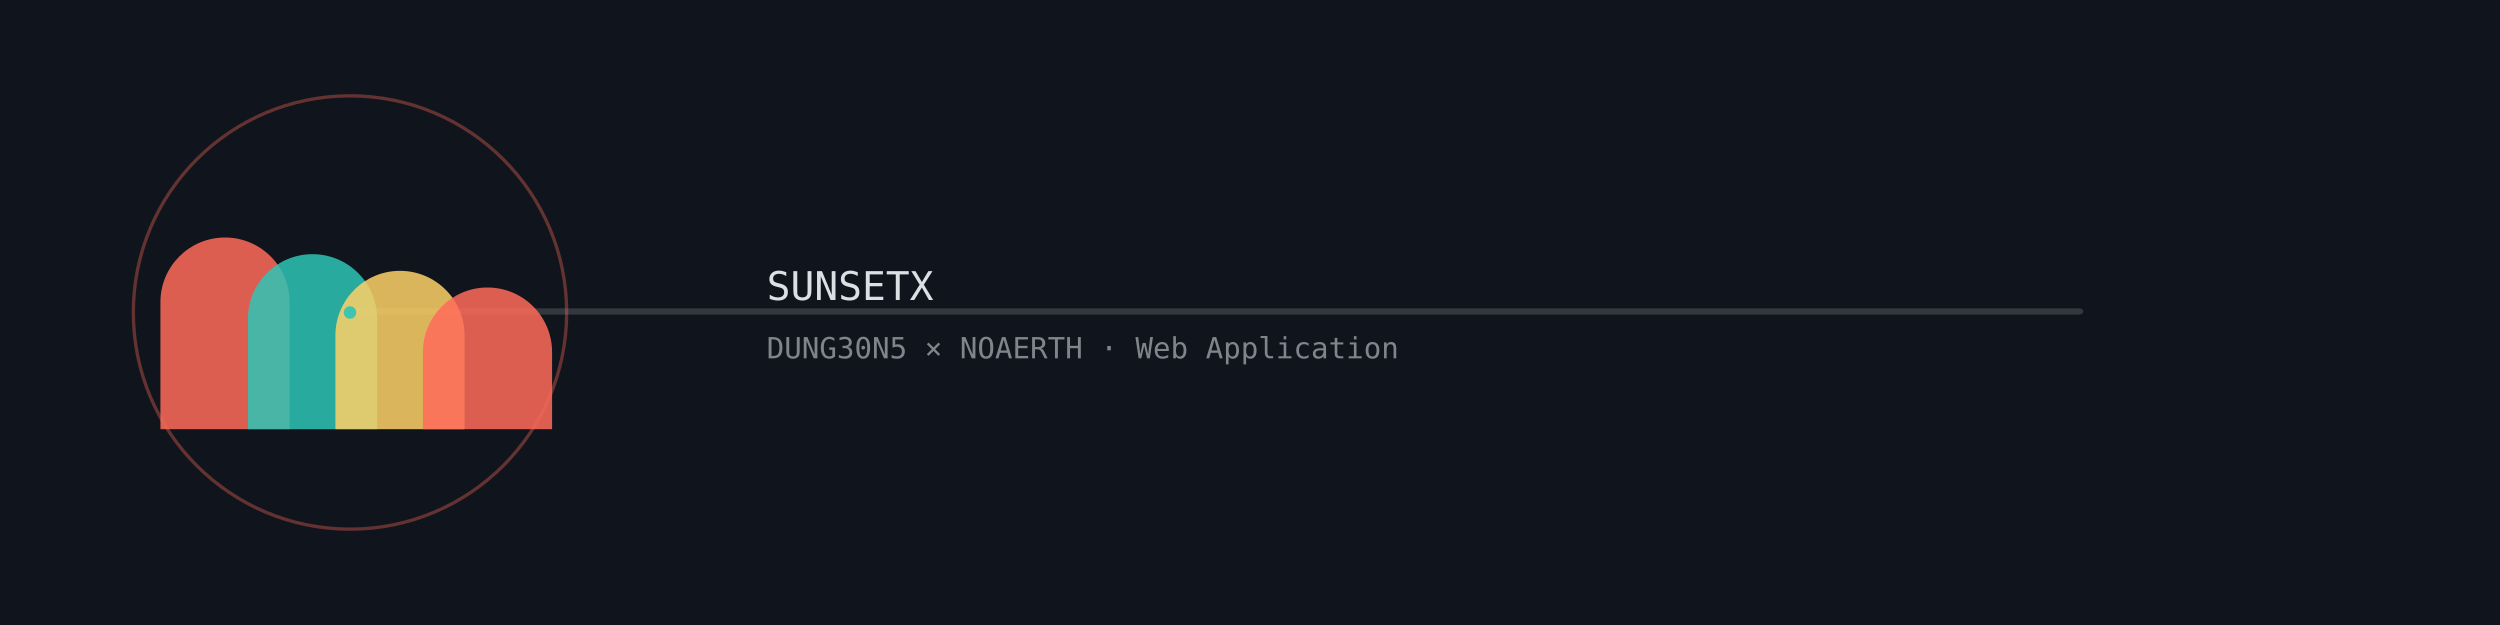
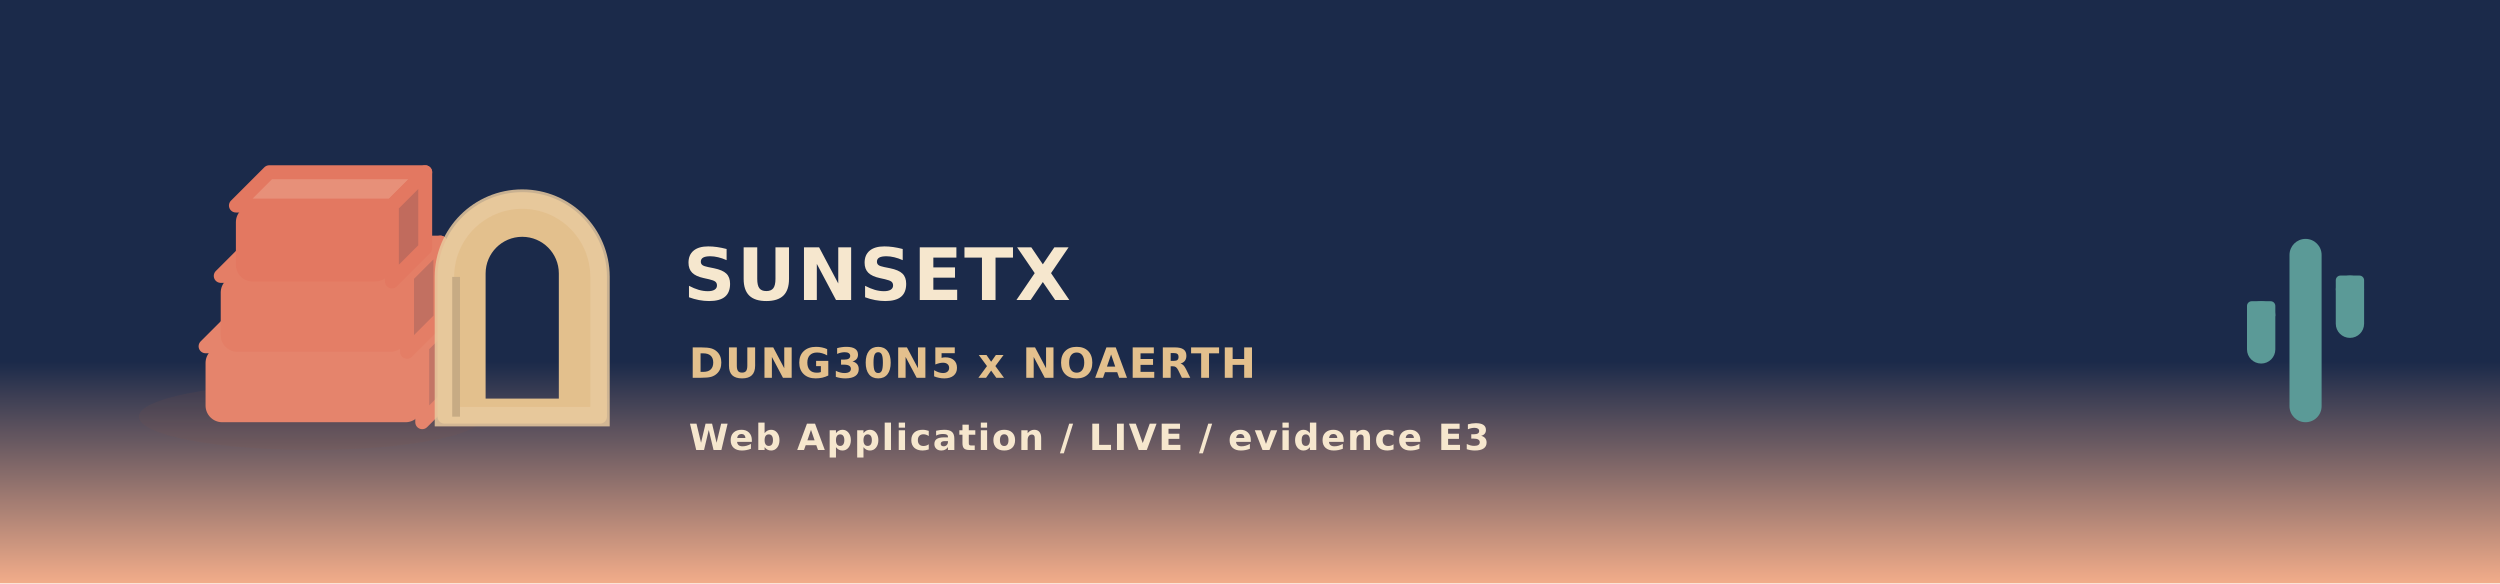
- <svg xmlns="http://www.w3.org/2000/svg" viewBox="0 0 1200 300" width="1200" height="300" role="img" aria-label="SUNSETX identity object">
-   <rect width="1200" height="300" fill="#10141c" />
-   <defs>
-     <linearGradient id="gft" x1="0" y1="0" x2="1" y2="1">
-       <stop offset="0%" stop-color="#ff6b5a" />
-       <stop offset="100%" stop-color="#2ec4b6" />
-     </linearGradient>
-   </defs>
-   <rect x="168.00" y="148.00" width="832.00" height="3.00" rx="2.00" fill="rgba(242,245,249,0.160)" opacity="1.00" />
-   <path d="M77.00,206.00 L77.00,145.00 A31.00,31.00 0 0 1 139.00,145.00 L139.00,206.00 Z" fill="rgba(255,107,90,0.850)" opacity="1.00" />
-   <path d="M119.00,206.00 L119.00,153.00 A31.00,31.00 0 0 1 181.00,153.00 L181.00,206.00 Z" fill="rgba(46,196,182,0.850)" opacity="1.00" />
-   <path d="M161.00,206.00 L161.00,161.00 A31.00,31.00 0 0 1 223.00,161.00 L223.00,206.00 Z" fill="rgba(255,209,102,0.850)" opacity="1.00" />
-   <path d="M203.00,206.00 L203.00,169.00 A31.00,31.00 0 0 1 265.00,169.00 L265.00,206.00 Z" fill="rgba(255,107,90,0.850)" opacity="1.00" />
+ <svg xmlns="http://www.w3.org/2000/svg" width="900" height="210" viewBox="0 0 900 210" role="img" aria-label="SUNSETX - identity object">
+   <linearGradient id="skyf" x1="0" y1="0" x2="0" y2="1">
+     <stop offset="0" stop-color="#1b2a4a" />
+     <stop offset="0.62" stop-color="#1b2a4a" />
+     <stop offset="1" stop-color="#f3ad8a" />
+   </linearGradient>
+   <rect width="900" height="210" fill="url(#skyf)" />
+   <rect x="0" y="352" width="900" height="-142" fill="#e3c08d" />
+   <rect x="0" y="352" width="900" height="3" fill="#e6c596" />
+   <ellipse cx="112" cy="150" rx="62" ry="12" fill="rgba(138,90,68,0.11)" />
  <g>
-     <circle cx="168.00" cy="150.00" r="104.00" fill="none" stroke="rgba(255,107,90,0.350)" stroke-width="1.60" opacity="1.00" />
-     <animate attributeName="opacity" values="0.25;1.0;0.25" dur="16.0s" begin="0s" repeatCount="indefinite" />
+     <path d="M74,124.67 L152,124.67 L164,112.67 L86,112.67 Z" fill="#e99a82" stroke="#e5846c" stroke-width="5" stroke-linejoin="round" />
+     <path d="M152,124.67 L164,112.67 L164,140 L152,152 Z" fill="#c37566" stroke="#e5846c" stroke-width="5" stroke-linejoin="round" />
+     <rect x="74" y="124.67" width="78" height="27.33" rx="6" fill="#e5846c" />
+     <path d="M79.46,99.33 L146.54,99.33 L158.54,87.33 L91.46,87.33 Z" fill="#e8957d" stroke="#e47e66" stroke-width="5" stroke-linejoin="round" />
+     <path d="M146.54,99.33 L158.54,87.33 L158.54,114.67 L146.54,126.67 Z" fill="#c27061" stroke="#e47e66" stroke-width="5" stroke-linejoin="round" />
+     <rect x="79.46" y="99.33" width="67.08" height="27.33" rx="6" fill="#e47e66" />
+     <path d="M84.92,74 L141.08,74 L153.08,62 L96.92,62 Z" fill="#e79079" stroke="#e37861" stroke-width="5" stroke-linejoin="round" />
+     <path d="M141.08,74 L153.08,62 L153.08,89.33 L141.08,101.33 Z" fill="#c16b5d" stroke="#e37861" stroke-width="5" stroke-linejoin="round" />
+     <rect x="84.92" y="74" width="56.16" height="27.33" rx="6" fill="#e37861" />
+     <animate attributeName="opacity" values="0.72;1;0.72" dur="6s" begin="0s" repeatCount="indefinite" />
  </g>
-   <circle cx="168" cy="150" r="3" fill="rgba(46,196,182,0.900)">
-     <animate attributeName="opacity" values="0.35;0.95;0.35" dur="16.0s" begin="0s" repeatCount="indefinite" />
-   </circle>
-   <text x="368" y="144" font-family="ui-monospace,Menlo,monospace" font-size="19" fill="rgba(242,245,249,0.900)">SUNSETX</text>
-   <text x="368" y="172" font-family="ui-monospace,Menlo,monospace" font-size="14" fill="rgba(242,245,249,0.500)">DUNG30N5 × NOAERTH · Web Application</text>
+   <path d="M160,150 L160,99.68 A28,28 0 0 1 216,99.68 L216,150 Z M172.32,146 L172.32,98.43 A15.68,15.68 0 0 1 203.68,98.43 L203.68,146 Z" fill="#e3c08d" fill-rule="evenodd" stroke="#e3c08d" stroke-width="5" stroke-linejoin="round" />
+   <path d="M160,150 L160,99.68 A28,28 0 0 1 216,99.68 L216,150 Z" fill="none" stroke="#e8c99d" stroke-width="7" stroke-linecap="round" opacity="0.85" />
+   <rect x="162.8" y="99.68" width="2.8" height="50.32" fill="#c7ab84" />
+   <text x="246" y="108" font-family="Verdana,DejaVu Sans,sans-serif" font-size="26" font-weight="700" letter-spacing="0.6" fill="#f6e7ce" text-anchor="start">SUNSETX</text>
+   <text x="248" y="136" font-family="Verdana,DejaVu Sans,sans-serif" font-size="15" font-weight="700" letter-spacing="0.6" fill="#e3c08d" text-anchor="start">DUNG30N5 x NOAERTH</text>
+   <text x="248" y="162" font-family="Verdana,DejaVu Sans,sans-serif" font-size="13" font-weight="700" letter-spacing="0.6" fill="#f6e7ce" text-anchor="start">Web Application  /  LIVE  /  evidence E3</text>
+   <rect x="824.22" y="86" width="11.56" height="66" rx="5.78" fill="#5b9a97" />
+   <rect x="808.92" y="108.44" width="10.2" height="22.44" rx="5.1" fill="#5b9a97" />
+   <rect x="808.92" y="108.44" width="10.2" height="6.6" rx="1.7" fill="#5b9a97" />
+   <rect x="840.88" y="99.2" width="10.2" height="22.44" rx="5.1" fill="#5b9a97" />
+   <rect x="840.88" y="99.2" width="10.2" height="6.6" rx="1.7" fill="#5b9a97" />
</svg>
